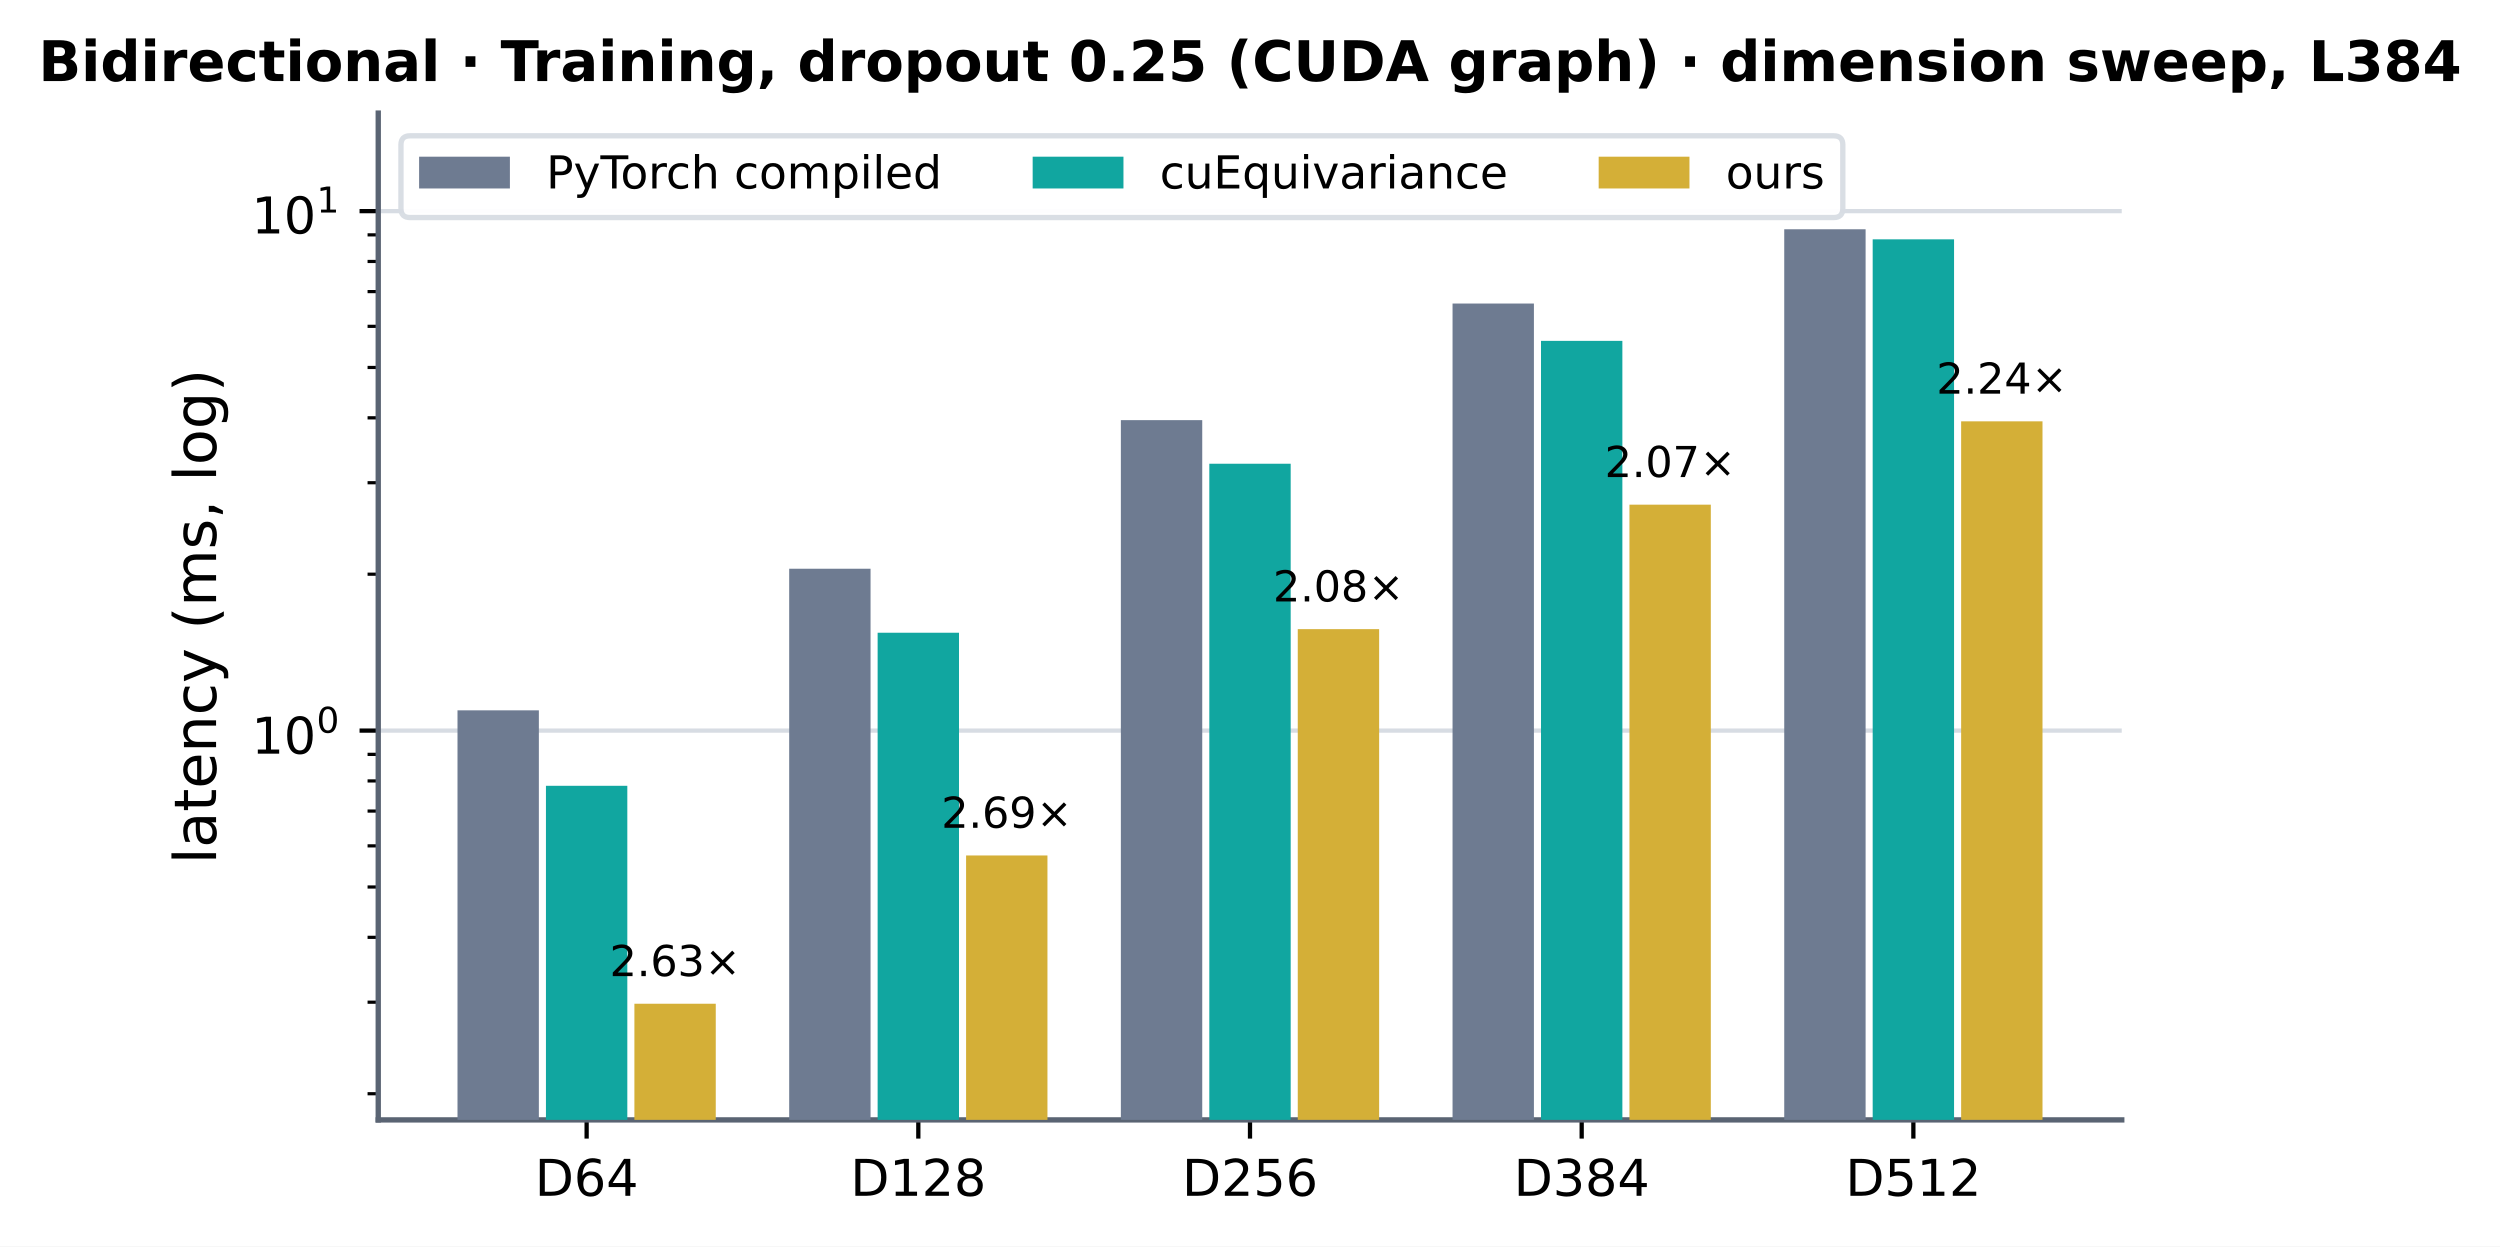
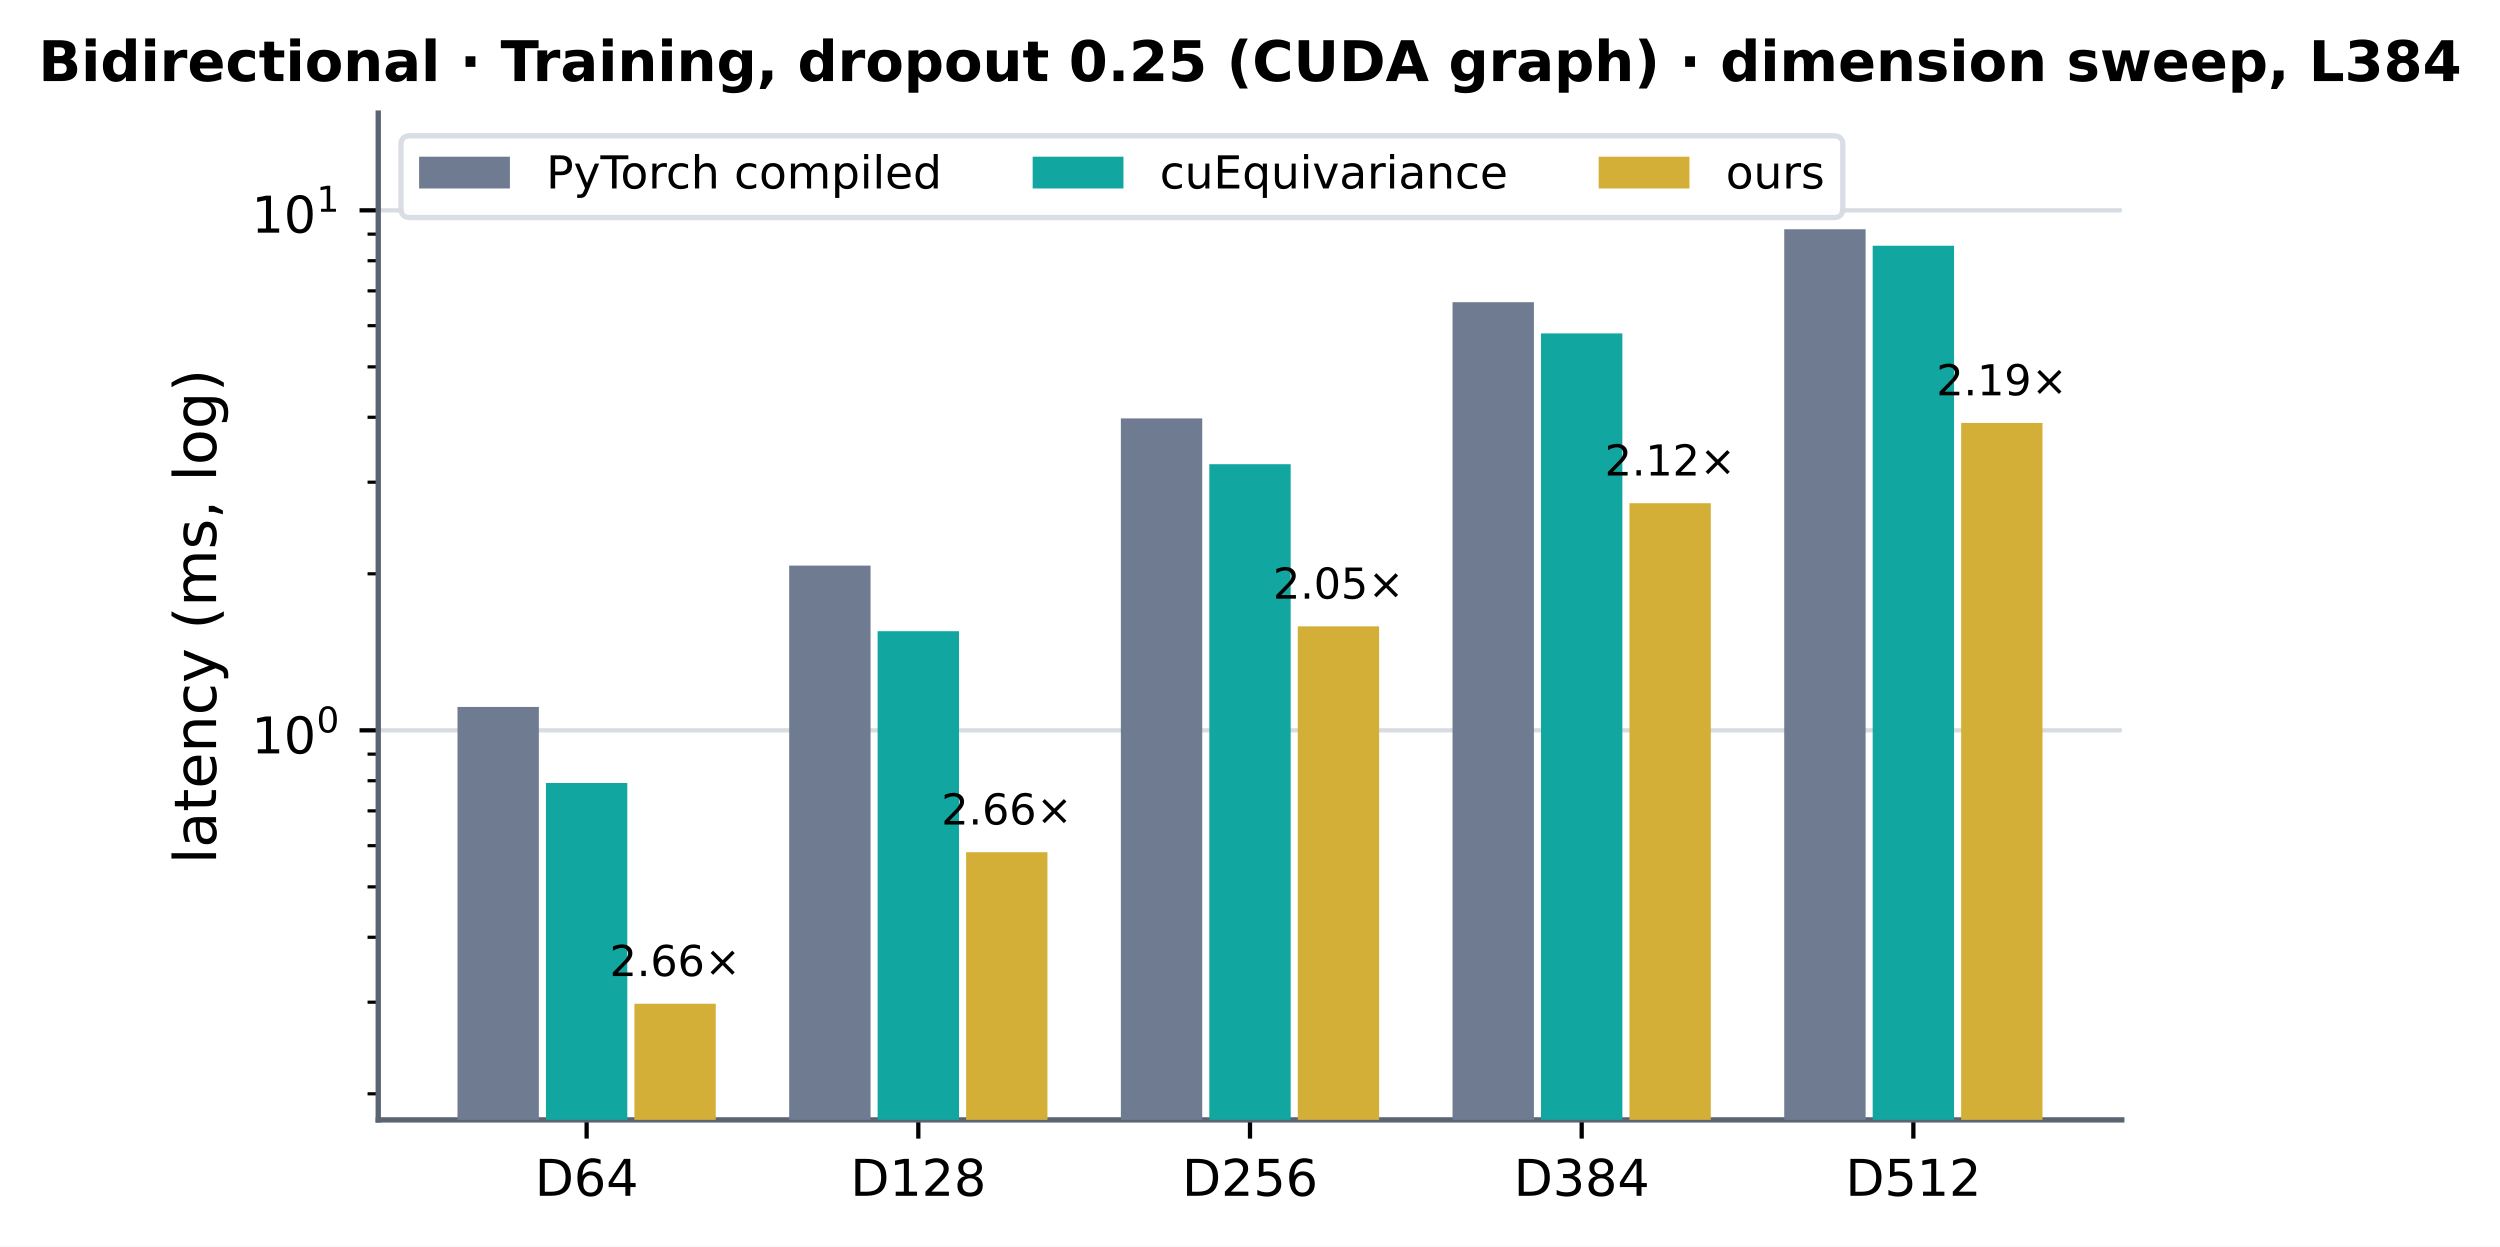
<svg xmlns="http://www.w3.org/2000/svg" xmlns:xlink="http://www.w3.org/1999/xlink" width="468.064pt" height="233.374pt" viewBox="0 0 468.064 233.374" version="1.1">
  <defs>
    <style type="text/css">*{stroke-linejoin: round; stroke-linecap: butt}</style>
  </defs>
  <g id="figure_1">
    <g id="patch_1">
      <path d="M 0 233.374  L 468.064 233.374  L 468.064 0  L 0 0  z " style="fill: #ffffff" />
    </g>
    <g id="axes_1">
      <g id="patch_2">
        <path d="M 70.817 209.674  L 397.247 209.674  L 397.247 21.178  L 70.817 21.178  z " style="fill: #ffffff" />
      </g>
      <g id="matplotlib.axis_1">
        <g id="xtick_1">
          <g id="line2d_1">
            <defs>
-               <path id="m9f9bdd2897" d="M 0 0  L 0 3.5  " style="stroke: #000000; stroke-width: 0.8" />
+               <path id="me2299954ae" d="M 0 0  L 0 3.5  " style="stroke: #000000; stroke-width: 0.8" />
            </defs>
            <g>
-               <use xlink:href="#m9f9bdd2897" x="109.832" y="209.674" style="stroke: #000000; stroke-width: 0.8" />
+               <use xlink:href="#me2299954ae" x="109.832" y="209.674" style="stroke: #000000; stroke-width: 0.8" />
            </g>
          </g>
          <g id="text_1">
            <text style="font-size: 9.5px; font-family: 'DejaVu Sans', 'Arial', 'Helvetica', sans-serif; text-anchor: middle" x="109.832" y="223.892" transform="rotate(-0 109.8323 223.8921)">D64</text>
          </g>
        </g>
        <g id="xtick_2">
          <g id="line2d_2">
            <g>
-               <use xlink:href="#m9f9bdd2897" x="171.932" y="209.674" style="stroke: #000000; stroke-width: 0.8" />
+               <use xlink:href="#me2299954ae" x="171.932" y="209.674" style="stroke: #000000; stroke-width: 0.8" />
            </g>
          </g>
          <g id="text_2">
            <text style="font-size: 9.5px; font-family: 'DejaVu Sans', 'Arial', 'Helvetica', sans-serif; text-anchor: middle" x="171.932" y="223.892" transform="rotate(-0 171.9321 223.8921)">D128</text>
          </g>
        </g>
        <g id="xtick_3">
          <g id="line2d_3">
            <g>
-               <use xlink:href="#m9f9bdd2897" x="234.032" y="209.674" style="stroke: #000000; stroke-width: 0.8" />
+               <use xlink:href="#me2299954ae" x="234.032" y="209.674" style="stroke: #000000; stroke-width: 0.8" />
            </g>
          </g>
          <g id="text_3">
            <text style="font-size: 9.5px; font-family: 'DejaVu Sans', 'Arial', 'Helvetica', sans-serif; text-anchor: middle" x="234.032" y="223.892" transform="rotate(-0 234.032 223.8921)">D256</text>
          </g>
        </g>
        <g id="xtick_4">
          <g id="line2d_4">
            <g>
-               <use xlink:href="#m9f9bdd2897" x="296.132" y="209.674" style="stroke: #000000; stroke-width: 0.8" />
+               <use xlink:href="#me2299954ae" x="296.132" y="209.674" style="stroke: #000000; stroke-width: 0.8" />
            </g>
          </g>
          <g id="text_4">
            <text style="font-size: 9.5px; font-family: 'DejaVu Sans', 'Arial', 'Helvetica', sans-serif; text-anchor: middle" x="296.132" y="223.892" transform="rotate(-0 296.1319 223.8921)">D384</text>
          </g>
        </g>
        <g id="xtick_5">
          <g id="line2d_5">
            <g>
-               <use xlink:href="#m9f9bdd2897" x="358.232" y="209.674" style="stroke: #000000; stroke-width: 0.8" />
+               <use xlink:href="#me2299954ae" x="358.232" y="209.674" style="stroke: #000000; stroke-width: 0.8" />
            </g>
          </g>
          <g id="text_5">
            <text style="font-size: 9.5px; font-family: 'DejaVu Sans', 'Arial', 'Helvetica', sans-serif; text-anchor: middle" x="358.232" y="223.892" transform="rotate(-0 358.2317 223.8921)">D512</text>
          </g>
        </g>
      </g>
      <g id="matplotlib.axis_2">
        <g id="ytick_1">
          <g id="line2d_6">
-             <path d="M 70.817 136.786  L 397.247 136.786  " clip-path="url(#pba32169fe6)" style="fill: none; stroke: #d7dce3; stroke-width: 0.8; stroke-linecap: square" />
+             <path d="M 70.817 136.735  L 397.247 136.735  " clip-path="url(#p4f163a7f6e)" style="fill: none; stroke: #d7dce3; stroke-width: 0.8; stroke-linecap: square" />
          </g>
          <g id="line2d_7">
            <defs>
-               <path id="m94845939be" d="M 0 0  L -3.5 0  " style="stroke: #000000; stroke-width: 0.8" />
+               <path id="m2f249c4bef" d="M 0 0  L -3.5 0  " style="stroke: #000000; stroke-width: 0.8" />
            </defs>
            <g>
-               <use xlink:href="#m94845939be" x="70.817" y="136.786" style="stroke: #000000; stroke-width: 0.8" />
+               <use xlink:href="#m2f249c4bef" x="70.817" y="136.735" style="stroke: #000000; stroke-width: 0.8" />
            </g>
          </g>
          <g id="text_6">
-             <g transform="translate(47.09699 141.2514)">
+             <g transform="translate(47.09699 141.1996)">
              <text>
                <tspan x="0" y="-0.144" style="font-size: 9.5px; font-family: 'DejaVu Sans'">1</tspan>
                <tspan x="6.044" y="-0.144" style="font-size: 9.5px; font-family: 'DejaVu Sans'">0</tspan>
                <tspan x="12.179" y="-4.067" style="font-size: 6.65px; font-family: 'DejaVu Sans'">0</tspan>
              </text>
            </g>
          </g>
        </g>
        <g id="ytick_2">
          <g id="line2d_8">
-             <path d="M 70.817 39.525  L 397.247 39.525  " clip-path="url(#pba32169fe6)" style="fill: none; stroke: #d7dce3; stroke-width: 0.8; stroke-linecap: square" />
+             <path d="M 70.817 39.375  L 397.247 39.375  " clip-path="url(#p4f163a7f6e)" style="fill: none; stroke: #d7dce3; stroke-width: 0.8; stroke-linecap: square" />
          </g>
          <g id="line2d_9">
            <g>
-               <use xlink:href="#m94845939be" x="70.817" y="39.525" style="stroke: #000000; stroke-width: 0.8" />
+               <use xlink:href="#m2f249c4bef" x="70.817" y="39.375" style="stroke: #000000; stroke-width: 0.8" />
            </g>
          </g>
          <g id="text_7">
-             <g transform="translate(47.09699 43.94256)">
+             <g transform="translate(47.09699 43.7922)">
              <text>
                <tspan x="0" y="-0.231" style="font-size: 9.5px; font-family: 'DejaVu Sans'">1</tspan>
                <tspan x="6.044" y="-0.231" style="font-size: 9.5px; font-family: 'DejaVu Sans'">0</tspan>
                <tspan x="12.179" y="-4.155" style="font-size: 6.65px; font-family: 'DejaVu Sans'">1</tspan>
              </text>
            </g>
          </g>
        </g>
        <g id="ytick_3">
          <g id="line2d_10">
            <defs>
-               <path id="mb91ee096db" d="M 0 0  L -2 0  " style="stroke: #000000; stroke-width: 0.6" />
+               <path id="ma0c0644037" d="M 0 0  L -2 0  " style="stroke: #000000; stroke-width: 0.6" />
            </defs>
            <g>
-               <use xlink:href="#mb91ee096db" x="70.817" y="204.769" style="stroke: #000000; stroke-width: 0.6" />
+               <use xlink:href="#ma0c0644037" x="70.817" y="204.786" style="stroke: #000000; stroke-width: 0.6" />
            </g>
          </g>
        </g>
        <g id="ytick_4">
          <g id="line2d_11">
            <g>
-               <use xlink:href="#mb91ee096db" x="70.817" y="187.642" style="stroke: #000000; stroke-width: 0.6" />
+               <use xlink:href="#ma0c0644037" x="70.817" y="187.642" style="stroke: #000000; stroke-width: 0.6" />
            </g>
          </g>
        </g>
        <g id="ytick_5">
          <g id="line2d_12">
            <g>
-               <use xlink:href="#mb91ee096db" x="70.817" y="175.491" style="stroke: #000000; stroke-width: 0.6" />
+               <use xlink:href="#ma0c0644037" x="70.817" y="175.478" style="stroke: #000000; stroke-width: 0.6" />
            </g>
          </g>
        </g>
        <g id="ytick_6">
          <g id="line2d_13">
            <g>
-               <use xlink:href="#mb91ee096db" x="70.817" y="166.065" style="stroke: #000000; stroke-width: 0.6" />
+               <use xlink:href="#ma0c0644037" x="70.817" y="166.043" style="stroke: #000000; stroke-width: 0.6" />
            </g>
          </g>
        </g>
        <g id="ytick_7">
          <g id="line2d_14">
            <g>
-               <use xlink:href="#mb91ee096db" x="70.817" y="158.364" style="stroke: #000000; stroke-width: 0.6" />
+               <use xlink:href="#ma0c0644037" x="70.817" y="158.334" style="stroke: #000000; stroke-width: 0.6" />
            </g>
          </g>
        </g>
        <g id="ytick_8">
          <g id="line2d_15">
            <g>
-               <use xlink:href="#mb91ee096db" x="70.817" y="151.852" style="stroke: #000000; stroke-width: 0.6" />
+               <use xlink:href="#ma0c0644037" x="70.817" y="151.816" style="stroke: #000000; stroke-width: 0.6" />
            </g>
          </g>
        </g>
        <g id="ytick_9">
          <g id="line2d_16">
            <g>
-               <use xlink:href="#mb91ee096db" x="70.817" y="146.212" style="stroke: #000000; stroke-width: 0.6" />
+               <use xlink:href="#ma0c0644037" x="70.817" y="146.17" style="stroke: #000000; stroke-width: 0.6" />
            </g>
          </g>
        </g>
        <g id="ytick_10">
          <g id="line2d_17">
            <g>
-               <use xlink:href="#mb91ee096db" x="70.817" y="141.237" style="stroke: #000000; stroke-width: 0.6" />
+               <use xlink:href="#ma0c0644037" x="70.817" y="141.19" style="stroke: #000000; stroke-width: 0.6" />
            </g>
          </g>
        </g>
        <g id="ytick_11">
          <g id="line2d_18">
            <g>
-               <use xlink:href="#mb91ee096db" x="70.817" y="107.508" style="stroke: #000000; stroke-width: 0.6" />
+               <use xlink:href="#ma0c0644037" x="70.817" y="107.426" style="stroke: #000000; stroke-width: 0.6" />
            </g>
          </g>
        </g>
        <g id="ytick_12">
          <g id="line2d_19">
            <g>
-               <use xlink:href="#mb91ee096db" x="70.817" y="90.381" style="stroke: #000000; stroke-width: 0.6" />
+               <use xlink:href="#ma0c0644037" x="70.817" y="90.282" style="stroke: #000000; stroke-width: 0.6" />
            </g>
          </g>
        </g>
        <g id="ytick_13">
          <g id="line2d_20">
            <g>
-               <use xlink:href="#mb91ee096db" x="70.817" y="78.229" style="stroke: #000000; stroke-width: 0.6" />
+               <use xlink:href="#ma0c0644037" x="70.817" y="78.118" style="stroke: #000000; stroke-width: 0.6" />
            </g>
          </g>
        </g>
        <g id="ytick_14">
          <g id="line2d_21">
            <g>
-               <use xlink:href="#mb91ee096db" x="70.817" y="68.804" style="stroke: #000000; stroke-width: 0.6" />
+               <use xlink:href="#ma0c0644037" x="70.817" y="68.683" style="stroke: #000000; stroke-width: 0.6" />
            </g>
          </g>
        </g>
        <g id="ytick_15">
          <g id="line2d_22">
            <g>
-               <use xlink:href="#mb91ee096db" x="70.817" y="61.102" style="stroke: #000000; stroke-width: 0.6" />
+               <use xlink:href="#ma0c0644037" x="70.817" y="60.974" style="stroke: #000000; stroke-width: 0.6" />
            </g>
          </g>
        </g>
        <g id="ytick_16">
          <g id="line2d_23">
            <g>
-               <use xlink:href="#mb91ee096db" x="70.817" y="54.591" style="stroke: #000000; stroke-width: 0.6" />
+               <use xlink:href="#ma0c0644037" x="70.817" y="54.456" style="stroke: #000000; stroke-width: 0.6" />
            </g>
          </g>
        </g>
        <g id="ytick_17">
          <g id="line2d_24">
            <g>
-               <use xlink:href="#mb91ee096db" x="70.817" y="48.951" style="stroke: #000000; stroke-width: 0.6" />
+               <use xlink:href="#ma0c0644037" x="70.817" y="48.81" style="stroke: #000000; stroke-width: 0.6" />
            </g>
          </g>
        </g>
        <g id="ytick_18">
          <g id="line2d_25">
            <g>
-               <use xlink:href="#mb91ee096db" x="70.817" y="43.975" style="stroke: #000000; stroke-width: 0.6" />
+               <use xlink:href="#ma0c0644037" x="70.817" y="43.83" style="stroke: #000000; stroke-width: 0.6" />
            </g>
          </g>
        </g>
        <g id="text_8">
          <text style="font-size: 11px; font-family: 'DejaVu Sans', 'Arial', 'Helvetica', sans-serif; text-anchor: middle" x="40.454" y="115.426" transform="rotate(-90 40.45441 115.4264)">latency (ms, log)</text>
        </g>
      </g>
      <g id="patch_3">
        <path d="M 70.817 209.674  L 70.817 21.178  " style="fill: none; stroke: #5a6473; stroke-linejoin: miter; stroke-linecap: square" />
      </g>
      <g id="patch_4">
        <path d="M 70.817 209.674  L 397.247 209.674  " style="fill: none; stroke: #5a6473; stroke-linejoin: miter; stroke-linecap: square" />
      </g>
      <g id="patch_5">
-         <path d="M 85.655 97398.12  L 100.89 97398.12  L 100.89 132.992  L 85.655 132.992  z " clip-path="url(#pba32169fe6)" style="fill: #6e7b91" />
+         <path d="M 85.655 97496.614  L 100.89 97496.614  L 100.89 132.36  L 85.655 132.36  z " clip-path="url(#p4f163a7f6e)" style="fill: #6e7b91" />
      </g>
      <g id="patch_6">
-         <path d="M 147.755 97398.12  L 162.99 97398.12  L 162.99 106.485  L 147.755 106.485  z " clip-path="url(#pba32169fe6)" style="fill: #6e7b91" />
+         <path d="M 147.755 97496.614  L 162.99 97496.614  L 162.99 105.89  L 147.755 105.89  z " clip-path="url(#p4f163a7f6e)" style="fill: #6e7b91" />
      </g>
      <g id="patch_7">
-         <path d="M 209.854 97398.12  L 225.09 97398.12  L 225.09 78.664  L 209.854 78.664  z " clip-path="url(#pba32169fe6)" style="fill: #6e7b91" />
+         <path d="M 209.854 97496.614  L 225.09 97496.614  L 225.09 78.33  L 209.854 78.33  z " clip-path="url(#p4f163a7f6e)" style="fill: #6e7b91" />
      </g>
      <g id="patch_8">
-         <path d="M 271.954 97398.12  L 287.189 97398.12  L 287.189 56.834  L 271.954 56.834  z " clip-path="url(#pba32169fe6)" style="fill: #6e7b91" />
+         <path d="M 271.954 97496.614  L 287.189 97496.614  L 287.189 56.58  L 271.954 56.58  z " clip-path="url(#p4f163a7f6e)" style="fill: #6e7b91" />
      </g>
      <g id="patch_9">
-         <path d="M 334.054 97398.12  L 349.289 97398.12  L 349.289 42.928  L 334.054 42.928  z " clip-path="url(#pba32169fe6)" style="fill: #6e7b91" />
+         <path d="M 334.054 97496.614  L 349.289 97496.614  L 349.289 42.928  L 334.054 42.928  z " clip-path="url(#p4f163a7f6e)" style="fill: #6e7b91" />
      </g>
      <g id="patch_10">
-         <path d="M 102.215 97398.12  L 117.45 97398.12  L 117.45 147.119  L 102.215 147.119  z " clip-path="url(#pba32169fe6)" style="fill: #11a6a0" />
+         <path d="M 102.215 97496.614  L 117.45 97496.614  L 117.45 146.595  L 102.215 146.595  z " clip-path="url(#p4f163a7f6e)" style="fill: #11a6a0" />
      </g>
      <g id="patch_11">
-         <path d="M 164.315 97398.12  L 179.55 97398.12  L 179.55 118.466  L 164.315 118.466  z " clip-path="url(#pba32169fe6)" style="fill: #11a6a0" />
+         <path d="M 164.315 97496.614  L 179.55 97496.614  L 179.55 118.177  L 164.315 118.177  z " clip-path="url(#p4f163a7f6e)" style="fill: #11a6a0" />
      </g>
      <g id="patch_12">
-         <path d="M 226.414 97398.12  L 241.65 97398.12  L 241.65 86.818  L 226.414 86.818  z " clip-path="url(#pba32169fe6)" style="fill: #11a6a0" />
+         <path d="M 226.414 97496.614  L 241.65 97496.614  L 241.65 86.911  L 226.414 86.911  z " clip-path="url(#p4f163a7f6e)" style="fill: #11a6a0" />
      </g>
      <g id="patch_13">
-         <path d="M 288.514 97398.12  L 303.749 97398.12  L 303.749 63.821  L 288.514 63.821  z " clip-path="url(#pba32169fe6)" style="fill: #11a6a0" />
+         <path d="M 288.514 97496.614  L 303.749 97496.614  L 303.749 62.422  L 288.514 62.422  z " clip-path="url(#p4f163a7f6e)" style="fill: #11a6a0" />
      </g>
      <g id="patch_14">
-         <path d="M 350.614 97398.12  L 365.849 97398.12  L 365.849 44.814  L 350.614 44.814  z " clip-path="url(#pba32169fe6)" style="fill: #11a6a0" />
+         <path d="M 350.614 97496.614  L 365.849 97496.614  L 365.849 46.008  L 350.614 46.008  z " clip-path="url(#p4f163a7f6e)" style="fill: #11a6a0" />
      </g>
      <g id="patch_15">
-         <path d="M 118.775 97398.12  L 134.01 97398.12  L 134.01 187.925  L 118.775 187.925  z " clip-path="url(#pba32169fe6)" style="fill: #d4af37" />
+         <path d="M 118.775 97496.614  L 134.01 97496.614  L 134.01 187.925  L 118.775 187.925  z " clip-path="url(#p4f163a7f6e)" style="fill: #d4af37" />
      </g>
      <g id="patch_16">
-         <path d="M 180.875 97398.12  L 196.11 97398.12  L 196.11 160.161  L 180.875 160.161  z " clip-path="url(#pba32169fe6)" style="fill: #d4af37" />
+         <path d="M 180.875 97496.614  L 196.11 97496.614  L 196.11 159.549  L 180.875 159.549  z " clip-path="url(#p4f163a7f6e)" style="fill: #d4af37" />
      </g>
      <g id="patch_17">
-         <path d="M 242.974 97398.12  L 258.21 97398.12  L 258.21 117.787  L 242.974 117.787  z " clip-path="url(#pba32169fe6)" style="fill: #d4af37" />
+         <path d="M 242.974 97496.614  L 258.21 97496.614  L 258.21 117.26  L 242.974 117.26  z " clip-path="url(#p4f163a7f6e)" style="fill: #d4af37" />
      </g>
      <g id="patch_18">
-         <path d="M 305.074 97398.12  L 320.309 97398.12  L 320.309 94.489  L 305.074 94.489  z " clip-path="url(#pba32169fe6)" style="fill: #d4af37" />
+         <path d="M 305.074 97496.614  L 320.309 97496.614  L 320.309 94.208  L 305.074 94.208  z " clip-path="url(#p4f163a7f6e)" style="fill: #d4af37" />
      </g>
      <g id="patch_19">
-         <path d="M 367.174 97398.12  L 382.409 97398.12  L 382.409 78.878  L 367.174 78.878  z " clip-path="url(#pba32169fe6)" style="fill: #d4af37" />
+         <path d="M 367.174 97496.614  L 382.409 97496.614  L 382.409 79.189  L 367.174 79.189  z " clip-path="url(#p4f163a7f6e)" style="fill: #d4af37" />
      </g>
      <g id="text_9">
        <text style="font-weight: 700; font-size: 10.5px; font-family: 'DejaVu Sans', 'Arial', 'Helvetica', sans-serif; text-anchor: middle" x="234.032" y="15.178" transform="rotate(-0 234.032 15.17836)">Bidirectional · Training, dropout 0.25 (CUDA graph) · dimension sweep, L384</text>
      </g>
      <g id="text_10">
-         <text style="font-size: 8px; font-family: 'DejaVu Sans', 'Arial', 'Helvetica', sans-serif; text-anchor: middle" x="126.392" y="182.752" transform="rotate(-0 126.3922 182.7521)">2.63×</text>
+         <text style="font-size: 8px; font-family: 'DejaVu Sans', 'Arial', 'Helvetica', sans-serif; text-anchor: middle" x="126.392" y="182.749" transform="rotate(-0 126.3922 182.7488)">2.66×</text>
      </g>
      <g id="text_11">
-         <text style="font-size: 8px; font-family: 'DejaVu Sans', 'Arial', 'Helvetica', sans-serif; text-anchor: middle" x="188.492" y="154.989" transform="rotate(-0 188.4921 154.9887)">2.69×</text>
+         <text style="font-size: 8px; font-family: 'DejaVu Sans', 'Arial', 'Helvetica', sans-serif; text-anchor: middle" x="188.492" y="154.373" transform="rotate(-0 188.4921 154.3731)">2.66×</text>
      </g>
      <g id="text_12">
-         <text style="font-size: 8px; font-family: 'DejaVu Sans', 'Arial', 'Helvetica', sans-serif; text-anchor: middle" x="250.592" y="112.614" transform="rotate(-0 250.592 112.6141)">2.08×</text>
+         <text style="font-size: 8px; font-family: 'DejaVu Sans', 'Arial', 'Helvetica', sans-serif; text-anchor: middle" x="250.592" y="112.084" transform="rotate(-0 250.592 112.0837)">2.05×</text>
      </g>
      <g id="text_13">
-         <text style="font-size: 8px; font-family: 'DejaVu Sans', 'Arial', 'Helvetica', sans-serif; text-anchor: middle" x="312.692" y="89.316" transform="rotate(-0 312.6918 89.31588)">2.07×</text>
+         <text style="font-size: 8px; font-family: 'DejaVu Sans', 'Arial', 'Helvetica', sans-serif; text-anchor: middle" x="312.692" y="89.032" transform="rotate(-0 312.6918 89.03192)">2.12×</text>
      </g>
      <g id="text_14">
-         <text style="font-size: 8px; font-family: 'DejaVu Sans', 'Arial', 'Helvetica', sans-serif; text-anchor: middle" x="374.792" y="73.706" transform="rotate(-0 374.7917 73.70565)">2.24×</text>
+         <text style="font-size: 8px; font-family: 'DejaVu Sans', 'Arial', 'Helvetica', sans-serif; text-anchor: middle" x="374.792" y="74.013" transform="rotate(-0 374.7917 74.01259)">2.19×</text>
      </g>
      <g id="legend_1">
        <g id="patch_20">
          <path d="M 76.767 40.729  L 343.322 40.729  Q 345.022 40.729 345.022 39.029  L 345.022 27.128  Q 345.022 25.428 343.322 25.428  L 76.767 25.428  Q 75.067 25.428 75.067 27.128  L 75.067 39.029  Q 75.067 40.729 76.767 40.729  z " style="fill: #ffffff; opacity: 0.95; stroke: #d7dce3; stroke-linejoin: miter" />
        </g>
        <g id="patch_21">
          <path d="M 78.467 35.287  L 95.467 35.287  L 95.467 29.337  L 78.467 29.337  z " style="fill: #6e7b91" />
        </g>
        <g id="text_15">
          <text style="font-size: 8.5px; font-family: 'DejaVu Sans', 'Arial', 'Helvetica', sans-serif; text-anchor: start" x="102.267" y="35.287" transform="rotate(-0 102.267 35.28703)">PyTorch compiled</text>
        </g>
        <g id="patch_22">
          <path d="M 193.341 35.287  L 210.341 35.287  L 210.341 29.337  L 193.341 29.337  z " style="fill: #11a6a0" />
        </g>
        <g id="text_16">
          <text style="font-size: 8.5px; font-family: 'DejaVu Sans', 'Arial', 'Helvetica', sans-serif; text-anchor: start" x="217.141" y="35.287" transform="rotate(-0 217.1405 35.28703)">cuEquivariance</text>
        </g>
        <g id="patch_23">
          <path d="M 299.312 35.287  L 316.312 35.287  L 316.312 29.337  L 299.312 29.337  z " style="fill: #d4af37" />
        </g>
        <g id="text_17">
          <text style="font-size: 8.5px; font-family: 'DejaVu Sans', 'Arial', 'Helvetica', sans-serif; text-anchor: start" x="323.112" y="35.287" transform="rotate(-0 323.1116 35.28703)">ours</text>
        </g>
      </g>
    </g>
  </g>
  <defs>
-     <clipPath id="pba32169fe6">
+     <clipPath id="p4f163a7f6e">
      <rect x="70.817" y="21.178" width="326.43" height="188.496" />
    </clipPath>
  </defs>
</svg>
